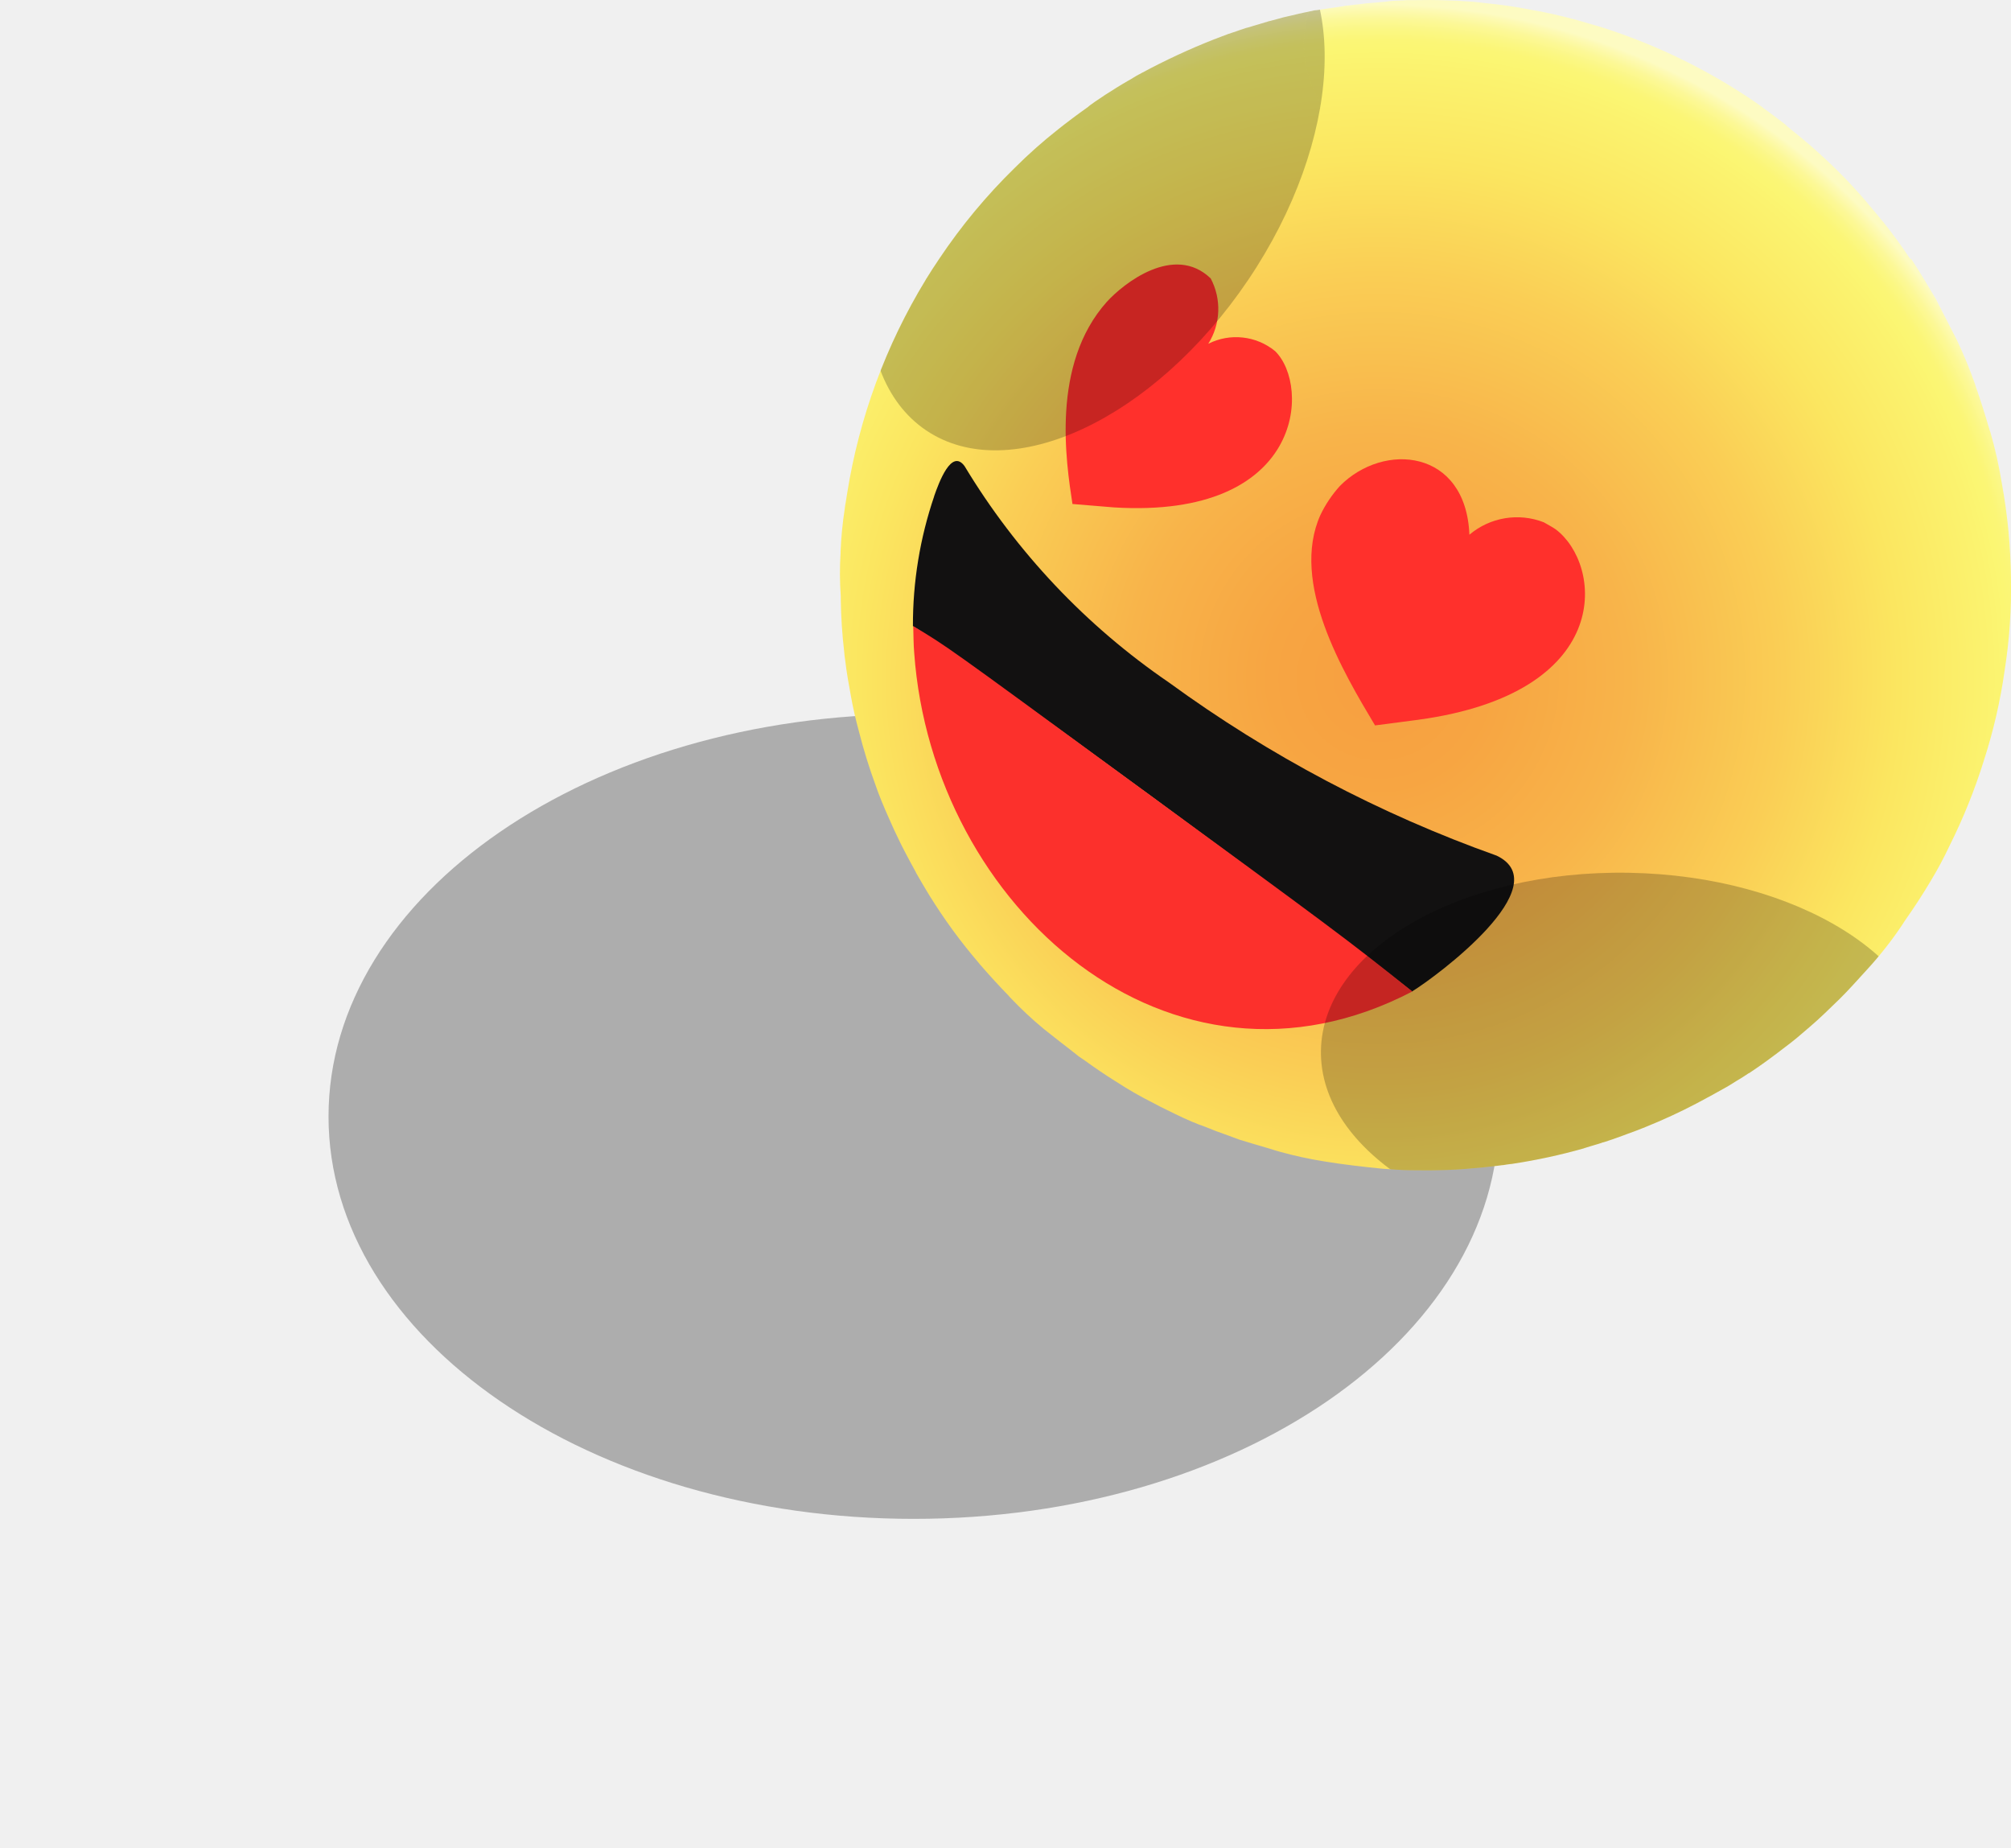
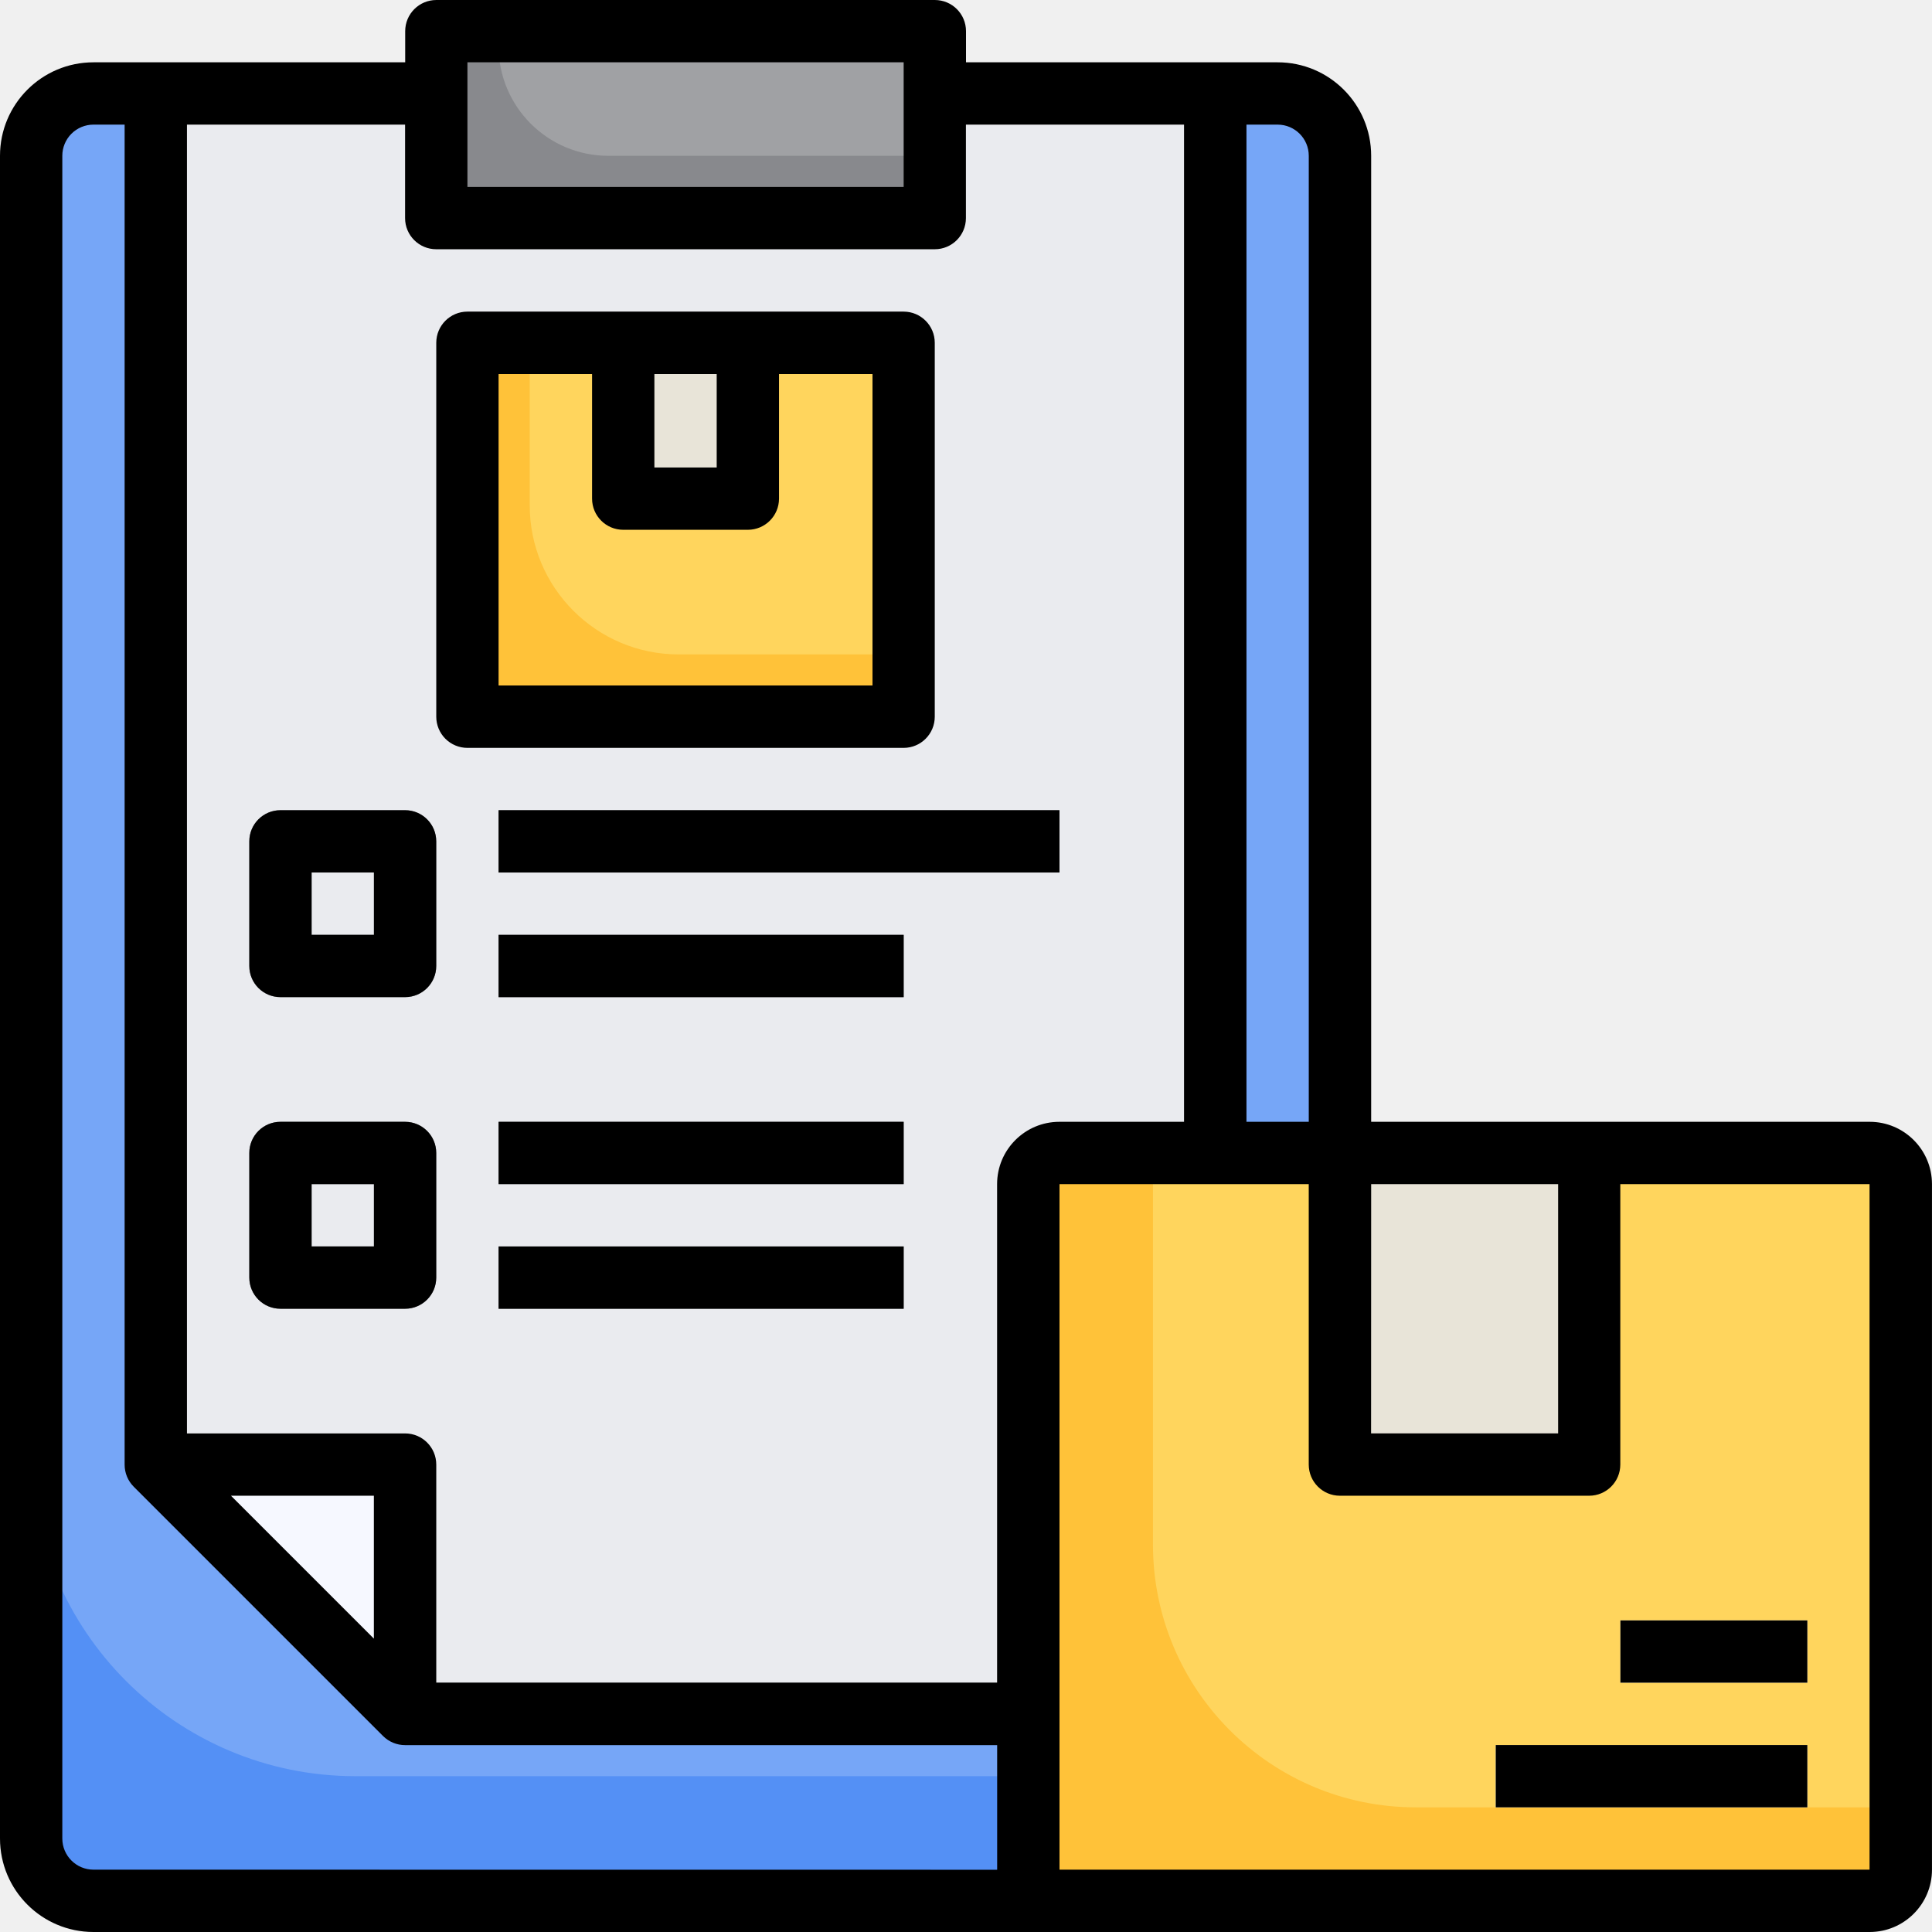
- <svg xmlns="http://www.w3.org/2000/svg" xmlns:xlink="http://www.w3.org/1999/xlink" width="82.478" height="75.758" viewBox="0 0 82.478 75.758">
-   <defs>
-     <radialGradient id="radial-gradient" cx="0.471" cy="0.58" r="0.575" gradientTransform="matrix(-0.999, -0.004, -0.004, 1, 0.933, 0.001)" gradientUnits="objectBoundingBox">
-       <stop offset="0" stop-color="#f79f40" />
-       <stop offset="0.163" stop-color="#f7a542" />
-       <stop offset="0.371" stop-color="#f8b44a" />
-       <stop offset="0.601" stop-color="#face55" />
-       <stop offset="0.771" stop-color="#fbe660" />
-       <stop offset="0.91" stop-color="#fbf36f" />
-       <stop offset="0.932" stop-color="#fbf672" />
-       <stop offset="0.947" stop-color="#fbf676" />
-       <stop offset="0.962" stop-color="#fbf783" />
-       <stop offset="0.978" stop-color="#fcf897" />
-       <stop offset="0.994" stop-color="#fdfab4" />
-       <stop offset="1" stop-color="#fdfbc2" />
-     </radialGradient>
-     <clipPath id="clip-path">
-       <path id="Trazado_116496" data-name="Trazado 116496" d="M52.65,29.84v-.06c0-.11-.03-.77-.15-1.75-.01-.09-.02-.17-.03-.26-.02-.12-.04-.25-.06-.38a23.894,23.894,0,0,0-3.15-8.77c0-.01-.01-.01-.01-.02-.17-.29-.35-.57-.54-.85h0a23.353,23.353,0,0,0-3.06-3.74,20.449,20.449,0,0,0-1.77-1.6c-.39-.32-.78-.62-1.19-.91a.265.265,0,0,1-.06-.05l-.05-.04-.21-.15c-.26-.18-.55-.37-.86-.57h0c-.01-.01-.02-.01-.03-.02-.15-.09-.3-.19-.47-.28-.07-.04-.15-.09-.22-.13s-.12-.07-.19-.11a1.092,1.092,0,0,0-.15-.08,25.413,25.413,0,0,0-2.93-1.4c-.26-.11-.47-.18-.58-.23l-.18-.07-.18-.07c-.01,0-.02-.01-.03-.01l-.04-.01-.3-.1-.04-.01c-.01,0-.03-.01-.04-.01l-.2-.07a2.759,2.759,0,0,0-.27-.08l-.23-.07c-.04-.01-.09-.03-.13-.04-.01,0-.03-.01-.04-.01s-.03-.01-.05-.01a.636.636,0,0,1-.07-.02l-.26-.07-.22-.06c-.07-.02-.14-.03-.21-.05h-.01l-.13-.03-.25-.06-.18-.04a2.049,2.049,0,0,0-.24-.05c-.01,0-.03-.01-.04-.01-.06-.01-.12-.03-.18-.04l-.11-.02-.13-.03h-.02l-.04-.01c-.02,0-.05-.01-.07-.01a1.766,1.766,0,0,1-.2-.04.6.6,0,0,0-.12-.02h0a2.068,2.068,0,0,1-.22-.04l-.19-.03c-.03-.01-.07-.01-.11-.02a.985.985,0,0,0-.17-.02,1,1,0,0,0-.16-.02l-.27-.03-.25-.03c-.03,0-.05-.01-.08-.01h-.02a1.641,1.641,0,0,0-.23-.02l-.34-.03c-.08-.01-.16-.01-.23-.02-.09-.01-.17-.01-.26-.02s-.18-.01-.27-.02A.97.97,0,0,1,29.76,7h-.37c-.48-.01-.96-.01-1.45,0-.11,0-.21,0-.31.01s-.22.01-.32.02c-.07,0-.13.01-.19.01-.16.01-.31.02-.46.04-.05,0-.11.01-.16.01-.22.02-.43.04-.64.07-.1.01-.2.02-.3.04h-.01c-.02,0-.04.01-.06.01q-.24.03-.45.06c-.11.02-.23.04-.34.05-.26.04-.47.08-.61.11-.7.14-1.38.3-2.06.5-.41.11-.77.22-1.21.38a24.021,24.021,0,0,0-5.31,2.61h0c-.17.11-.33.22-.49.33a.265.265,0,0,0-.06.05c-.28.2-.56.4-.84.61a.423.423,0,0,1-.07.05l-.02.02-.02.02c-.01.01-.02.02-.03.02s-.02.01-.03.02c-.08.06-.15.12-.23.18-.15.12-.3.24-.44.36-.08.07-.16.13-.24.2-.16.14-.32.27-.46.4l-.02.02-.02.02c-.03.03-.07.06-.1.09-.75.69-1.21,1.19-1.24,1.22-.23.25-.46.51-.69.77-.16.19-.33.38-.5.59-.01.01-.02.03-.04.04l-.03.03c-.34.42-.69.89-1.08,1.46l-.01.01-.01.01c-.01.01-.01.02-.02.02-.18.26-.36.55-.54.86-.16.26-.32.52-.46.75l-.46.88c-.15.29-.29.56-.42.82a16.758,16.758,0,0,0-.76,1.82h0v.01c-.22.6-.42,1.23-.6,1.84l-.01.02a.037.037,0,0,1-.01.03,17.968,17.968,0,0,0-.5,2.13,23.506,23.506,0,0,0-.17,7.66,22.794,22.794,0,0,0,.82,3.68,23.944,23.944,0,0,0,1.38,3.51,15.311,15.311,0,0,0,.75,1.42c.32.56.68,1.11,1.06,1.66.04.07.09.13.13.2a16,16,0,0,0,1.39,1.8c.34.37.78.88,1.14,1.24s.83.82,1.22,1.15h0c.42.37.6.53.99.83q.72.585,1.47,1.08h.01c.16.11.32.22.49.32.19.12.38.24.55.34.09.05.22.13.36.21a.573.573,0,0,1,.07.04c.15.09.33.18.52.29.04.02.09.05.13.07a22.789,22.789,0,0,0,2.12,1c.18.07.42.17.7.28l.24.09.42.15.3.1.11.03c.01,0,.01,0,.02.01l.16.05a2.759,2.759,0,0,0,.27.08l.26.08c.01,0,.02,0,.02.01a22.1,22.1,0,0,0,2.96.66l.09.01c.08.01.17.03.27.04h.03l.23.03.53.06c.24.03.56.05.79.07s.49.03.74.04h.02c.13.01.25.01.37.01.33.01.77,0,1.1.01s.79-.03,1.13-.05c.72-.06,1.68-.17,2.39-.28a18.747,18.747,0,0,0,1.84-.38c.14-.04.28-.08.43-.12.43-.12.87-.25,1.24-.36l.43-.16c.35-.12.69-.25,1.03-.38l.17-.06c.4-.15.89-.38,1.32-.59.19-.09.37-.18.55-.28a15.71,15.71,0,0,0,1.56-.88c.02-.01.03-.02.05-.03.41-.26.82-.52,1.22-.81.09-.06.18-.12.26-.17l.44-.34c.12-.09.23-.18.35-.27l.66-.52a14.289,14.289,0,0,0,1.37-1.26l.03-.03.07-.07c.35-.35.74-.77,1.2-1.29a.138.138,0,0,0,.03-.04h0a20.958,20.958,0,0,0,2.02-2.71c.01-.01.01-.02.02-.03.19-.3.38-.61.57-.95v-.01h0c.08-.14.16-.29.24-.44.11-.2.22-.41.31-.59l.09-.18c.16-.32.31-.65.47-.99.21-.47.41-.94.56-1.36h0c.26-.7.5-1.44.71-2.23.13-.48.25-.96.33-1.41.1-.48.18-.98.25-1.5.02-.12.03-.23.05-.34.08-.69.14-1.41.16-2.14v-.13C52.68,31.04,52.68,30.45,52.65,29.84Z" transform="translate(-4.654 -6.992)" />
-     </clipPath>
-     <linearGradient id="linear-gradient" x1="-0.166" y1="-323.933" x2="-1.166" y2="-323.933" gradientUnits="objectBoundingBox">
-       <stop offset="0" stop-color="#19b79c" />
-       <stop offset="0.405" stop-color="#1dbb9e" />
-       <stop offset="0.825" stop-color="#2ac8a3" />
-       <stop offset="0.997" stop-color="#31cfa6" />
-     </linearGradient>
-     <linearGradient id="linear-gradient-2" x1="-2.106" y1="-363.238" x2="-3.08" y2="-363.238" xlink:href="#linear-gradient" />
-     <clipPath id="clip-path-2">
-       <path id="Trazado_116504" data-name="Trazado 116504" d="M4.652,29.65v-.06a15.757,15.757,0,0,1,.17-1.74,2.335,2.335,0,0,1,.04-.26c.02-.12.04-.25.06-.38a24.088,24.088,0,0,1,3.22-8.75c0-.01.01-.01.01-.02.18-.29.36-.57.55-.85h0a23.39,23.39,0,0,1,3.09-3.72,20.134,20.134,0,0,1,1.78-1.58q.585-.465,1.2-.9a.265.265,0,0,0,.06-.05l.05-.04.21-.15c.26-.18.55-.37.86-.56h0c.01-.01.02-.01.03-.02.15-.09.31-.19.47-.28a2.53,2.53,0,0,0,.22-.13c.06-.04.12-.07.19-.11.05-.03.1-.05.15-.08a27.308,27.308,0,0,1,2.95-1.37c.26-.1.47-.18.58-.22l.18-.06.18-.06c.01,0,.02-.01.03-.01l.05-.02.3-.1.04-.01c.01,0,.03-.01.04-.01l.2-.06c.08-.02.19-.06.27-.08l.23-.07a.647.647,0,0,0,.13-.04c.01,0,.03-.01.04-.01s.03-.01.05-.01a.637.637,0,0,0,.07-.02l.26-.07.22-.06c.07-.02.14-.03.21-.05h.01l.13-.03c.08-.02.18-.04.25-.06l.18-.04c.08-.02.16-.03.24-.05.01,0,.03-.01.04-.01a1.163,1.163,0,0,0,.18-.04l.11-.01.13-.02h.02l.04-.01c.02,0,.05-.01.07-.01l.2-.03c.04-.01.09-.01.13-.02h0l.22-.03.19-.03a.516.516,0,0,0,.11-.02.985.985,0,0,1,.17-.02c.06-.01.11-.01.16-.02l.27-.03.25-.03c.03,0,.05-.01.08-.01h.02c.07-.01.15-.01.23-.02l.34-.03c.08-.01.16-.01.23-.02a1.569,1.569,0,0,1,.24-.03,2.437,2.437,0,0,1,.27-.01.86.86,0,0,1,.16-.01l.15-.01h.24c.49-.01.97-.01,1.45.01.11,0,.21.01.31.01s.22.01.32.02c.07,0,.13.01.19.01.16.01.31.02.46.04.05.01.11.01.16.02.22.02.43.05.64.07.1.01.2.03.3.04h.01c.02,0,.04.01.06.01.16.02.31.05.45.07l.34.06c.26.05.47.09.6.11.69.14,1.38.31,2.06.52.41.11.76.23,1.21.39a24.178,24.178,0,0,1,5.28,2.65h0c.16.11.33.22.49.34a.265.265,0,0,1,.06.05c.28.2.56.41.83.62a.424.424,0,0,0,.07.05l.02.02.02.02.03.03c.01.01.02.01.02.02.08.06.15.12.22.18.15.12.3.24.44.36.08.07.16.14.24.2.16.14.31.28.46.41l.02.02.02.02c.03.03.07.06.1.09.75.69,1.2,1.2,1.23,1.23.23.25.46.51.68.78.16.19.32.38.49.59.01.01.02.03.04.04l.02.03c.33.42.69.89,1.07,1.47l.04.01.01.01c.01.01.01.02.02.02.17.26.36.56.54.86.16.26.31.53.45.75l.45.88c.15.29.29.56.42.82a18.431,18.431,0,0,1,.75,1.83h0v.01c.21.6.41,1.23.59,1.85l.01.02a.037.037,0,0,0,.01.03,17.59,17.59,0,0,1,.48,2.14,22.71,22.71,0,0,1,.37,3.87,21.465,21.465,0,0,1-.26,3.8,21.96,21.96,0,0,1-.85,3.68,23.286,23.286,0,0,1-1.41,3.5,15.244,15.244,0,0,1-.76,1.42c-.33.56-.69,1.11-1.07,1.65-.04.07-.09.13-.13.2a15.2,15.2,0,0,1-1.41,1.79c-.34.37-.79.88-1.15,1.23s-.84.82-1.22,1.14h0c-.43.37-.6.52-1,.82-.49.38-.98.74-1.48,1.07H41.9c-.16.11-.32.21-.49.31-.19.12-.38.24-.55.33-.09.05-.22.12-.36.2a.574.574,0,0,0-.07.04c-.15.08-.33.18-.52.28-.04.02-.09.05-.13.07a23.108,23.108,0,0,1-2.12.98c-.18.07-.42.17-.71.27l-.24.09-.42.15-.3.1-.11.03c-.01,0-.01,0-.02.01l-.16.05c-.08.02-.19.06-.27.08l-.26.08c-.01,0-.02,0-.02.01a23.962,23.962,0,0,1-2.96.64l-.09.01c-.08.01-.17.02-.27.04H31.8l-.23.03-.53.06c-.24.02-.56.05-.79.07s-.49.03-.74.04h-.02c-.13,0-.25.01-.37.01-.33.01-.77,0-1.1,0s-.79-.04-1.13-.06c-.72-.07-1.68-.18-2.39-.3a16.281,16.281,0,0,1-1.84-.4c-.14-.04-.28-.08-.43-.13-.43-.12-.87-.26-1.24-.37l-.43-.16c-.35-.12-.69-.25-1.03-.39l-.17-.06c-.4-.15-.88-.38-1.32-.6-.19-.09-.37-.18-.55-.28a15.612,15.612,0,0,1-1.55-.89.219.219,0,0,0-.05-.03c-.41-.26-.81-.53-1.21-.82-.09-.06-.17-.12-.25-.17L14,49.97c-.12-.09-.23-.18-.35-.27l-.66-.52a15.233,15.233,0,0,1-1.36-1.27l-.03-.03-.06-.07c-.34-.35-.74-.78-1.19-1.3a.138.138,0,0,1-.03-.04h0a21.889,21.889,0,0,1-2-2.73c-.01-.01-.01-.02-.02-.03-.18-.3-.37-.61-.56-.95v-.01h0c-.08-.14-.16-.29-.24-.44-.11-.21-.22-.41-.31-.59l-.09-.18c-.16-.32-.31-.65-.46-.99-.21-.47-.41-.95-.55-1.36h0a22.441,22.441,0,0,1-.69-2.23c-.13-.48-.24-.96-.32-1.41-.09-.49-.18-.98-.24-1.5-.02-.12-.03-.23-.04-.34a21.166,21.166,0,0,1-.14-2.14v-.13A13.347,13.347,0,0,1,4.652,29.65Z" transform="translate(-4.627 -6.983)" fill="url(#radial-gradient)" />
-     </clipPath>
-   </defs>
-   <g id="Grupo_157926" data-name="Grupo 157926" transform="translate(13.474)">
-     <ellipse id="Elipse_4737" data-name="Elipse 4737" cx="24" cy="16.5" rx="24" ry="16.5" transform="translate(0 29.284)" fill="#0b0b0b" opacity="0.292" style="mix-blend-mode: multiply;isolation: isolate" />
-     <path id="Trazado_116493" data-name="Trazado 116493" d="M4.652,29.65v-.06a15.757,15.757,0,0,1,.17-1.74,2.335,2.335,0,0,1,.04-.26c.02-.12.04-.25.06-.38a24.088,24.088,0,0,1,3.22-8.75c0-.01.01-.01.01-.02.18-.29.36-.57.55-.85h0a23.39,23.39,0,0,1,3.09-3.72,20.134,20.134,0,0,1,1.78-1.58q.585-.465,1.2-.9a.265.265,0,0,0,.06-.05l.05-.04.21-.15c.26-.18.55-.37.86-.56h0c.01-.01.02-.01.03-.02.15-.09.31-.19.47-.28a2.53,2.53,0,0,0,.22-.13c.06-.04.12-.07.19-.11.05-.03.1-.05.15-.08a27.308,27.308,0,0,1,2.95-1.37c.26-.1.47-.18.58-.22l.18-.06.18-.06c.01,0,.02-.01.03-.01l.05-.02.3-.1.04-.01c.01,0,.03-.01.04-.01l.2-.06c.08-.02.19-.06.27-.08l.23-.07a.647.647,0,0,0,.13-.04c.01,0,.03-.01.04-.01s.03-.01.05-.01a.637.637,0,0,0,.07-.02l.26-.07.22-.06c.07-.02.14-.03.21-.05h.01l.13-.03c.08-.02.18-.04.25-.06l.18-.04c.08-.02.16-.03.24-.05.01,0,.03-.01.04-.01a1.163,1.163,0,0,0,.18-.04l.11-.01.13-.02h.02l.04-.01c.02,0,.05-.01.07-.01l.2-.03c.04-.01.09-.01.13-.02h0l.22-.03.19-.03a.516.516,0,0,0,.11-.02.985.985,0,0,1,.17-.02c.06-.01.11-.01.16-.02l.27-.03.25-.03c.03,0,.05-.01.08-.01h.02c.07-.01.15-.01.23-.02l.34-.03c.08-.01.16-.01.23-.02a1.569,1.569,0,0,1,.24-.03,2.437,2.437,0,0,1,.27-.01.86.86,0,0,1,.16-.01l.15-.01h.24c.49-.01.97-.01,1.45.01.11,0,.21.01.31.01s.22.01.32.02c.07,0,.13.01.19.01.16.01.31.02.46.04.05.01.11.01.16.02.22.02.43.05.64.07.1.01.2.03.3.04h.01c.02,0,.04.01.06.01.16.02.31.05.45.07l.34.06c.26.05.47.09.6.11.69.14,1.38.31,2.06.52.41.11.76.23,1.21.39a24.178,24.178,0,0,1,5.28,2.65h0c.16.11.33.22.49.34a.265.265,0,0,1,.06.05c.28.2.56.41.83.62a.424.424,0,0,0,.07.05l.02.02.02.02.03.03c.01.01.02.01.02.02.08.06.15.12.22.18.15.12.3.24.44.36.08.07.16.14.24.2.16.14.31.28.46.41l.02.02.02.02c.03.03.07.06.1.09.75.69,1.2,1.2,1.23,1.23.23.25.46.51.68.78.16.19.32.38.49.59.01.01.02.03.04.04l.02.03c.33.42.69.89,1.07,1.47l.04.01.01.01c.01.01.01.02.02.02.17.26.36.56.54.86.16.26.31.53.45.75l.45.88c.15.29.29.56.42.82a18.431,18.431,0,0,1,.75,1.83h0v.01c.21.6.41,1.23.59,1.85l.01.02a.037.037,0,0,0,.01.03,17.59,17.59,0,0,1,.48,2.14,22.71,22.71,0,0,1,.37,3.87,21.465,21.465,0,0,1-.26,3.8,21.96,21.96,0,0,1-.85,3.68,23.286,23.286,0,0,1-1.41,3.5,15.244,15.244,0,0,1-.76,1.42c-.33.56-.69,1.11-1.07,1.65-.04.07-.09.13-.13.2a15.2,15.2,0,0,1-1.41,1.79c-.34.37-.79.88-1.15,1.23s-.84.82-1.22,1.14h0c-.43.37-.6.52-1,.82-.49.38-.98.74-1.48,1.07H41.9c-.16.11-.32.21-.49.31-.19.12-.38.24-.55.33-.09.05-.22.12-.36.2a.574.574,0,0,0-.07.04c-.15.08-.33.18-.52.28-.04.02-.09.05-.13.07a23.108,23.108,0,0,1-2.12.98c-.18.07-.42.17-.71.27l-.24.09-.42.15-.3.1-.11.03c-.01,0-.01,0-.02.01l-.16.05c-.08.02-.19.06-.27.08l-.26.08c-.01,0-.02,0-.02.01a23.962,23.962,0,0,1-2.96.64l-.09.01c-.08.01-.17.02-.27.04H31.8l-.23.03-.53.06c-.24.02-.56.05-.79.07s-.49.03-.74.04h-.02c-.13,0-.25.01-.37.01-.33.01-.77,0-1.1,0s-.79-.04-1.13-.06c-.72-.07-1.68-.18-2.39-.3a16.281,16.281,0,0,1-1.84-.4c-.14-.04-.28-.08-.43-.13-.43-.12-.87-.26-1.24-.37l-.43-.16c-.35-.12-.69-.25-1.03-.39l-.17-.06c-.4-.15-.88-.38-1.32-.6-.19-.09-.37-.18-.55-.28a15.612,15.612,0,0,1-1.55-.89.219.219,0,0,0-.05-.03c-.41-.26-.81-.53-1.21-.82-.09-.06-.17-.12-.25-.17L14,49.97c-.12-.09-.23-.18-.35-.27l-.66-.52a15.233,15.233,0,0,1-1.36-1.27l-.03-.03-.06-.07c-.34-.35-.74-.78-1.19-1.3a.138.138,0,0,1-.03-.04h0a21.889,21.889,0,0,1-2-2.73c-.01-.01-.01-.02-.02-.03-.18-.3-.37-.61-.56-.95v-.01h0c-.08-.14-.16-.29-.24-.44-.11-.21-.22-.41-.31-.59l-.09-.18c-.16-.32-.31-.65-.46-.99-.21-.47-.41-.95-.55-1.36h0a22.441,22.441,0,0,1-.69-2.23c-.13-.48-.24-.96-.32-1.41-.09-.49-.18-.98-.24-1.5-.02-.12-.03-.23-.04-.34a21.166,21.166,0,0,1-.14-2.14v-.13A13.347,13.347,0,0,1,4.652,29.65Z" transform="translate(16.349 -6.983)" fill="url(#radial-gradient)" />
-     <g id="Grupo_86225" data-name="Grupo 86225" transform="translate(20.955 0.009)" clip-path="url(#clip-path)">
-       <path id="Trazado_116494" data-name="Trazado 116494" d="M50.67,21.64a4.37,4.37,0,0,1,.18-.46C50.8,21.33,50.74,21.48,50.67,21.64Z" transform="translate(-48.844 -6.992)" fill="url(#linear-gradient)" />
-       <path id="Trazado_116495" data-name="Trazado 116495" d="M4.7,34.92c.03-.14.05-.28.08-.41C4.75,34.65,4.73,34.79,4.7,34.92Z" transform="translate(43.196 -6.992)" fill="url(#linear-gradient-2)" />
-     </g>
-     <path id="Trazado_116497" data-name="Trazado 116497" d="M25.873,27.33A16.375,16.375,0,0,0,25,32.66c2.26,1.39,16.97,12.2,20.47,14.98,1.03-.63,6.02-4.35,3.47-5.57a52.925,52.925,0,0,1-13.44-7.1,28.664,28.664,0,0,1-8.38-8.87c-.54-.75-1.06.69-1.25,1.23" transform="translate(-1.032 -6.983)" fill="#121111" />
-     <path id="Trazado_116499" data-name="Trazado 116499" d="M29.22,33.76c.75,10.43,10.52,19.05,20.43,13.88-2.65-2.12-3.33-2.62-11.66-8.71-7.45-5.46-7.45-5.46-8.81-6.27.01.33.01.77.04,1.1" transform="translate(-5.199 -6.983)" fill="#fc302c" />
-     <g id="Grupo_86231" data-name="Grupo 86231" transform="translate(40.307 18.833)">
-       <path id="Trazado_116501" data-name="Trazado 116501" d="M22.473,28.1c-1.25,2.78.93,6.44,2.24,8.63.65-.09,1.52-.19,2.17-.29,7.67-1.22,7.14-6.32,5.24-7.75-.14-.1-.34-.2-.49-.29a3.024,3.024,0,0,0-3.05.51c-.14-3.51-3.51-3.82-5.31-2a4.969,4.969,0,0,0-.8,1.19" transform="translate(-22.099 -25.816)" fill="#ff302c" />
-     </g>
-     <g id="Grupo_86232" data-name="Grupo 86232" transform="translate(30.232 10.846)">
-       <path id="Trazado_116503" data-name="Trazado 116503" d="M35.806,19.36c-2.3,2.57-1.67,6.58-1.41,8.29.51.04,1.19.1,1.7.14,7.78.48,8.08-4.98,6.61-6.41a2.529,2.529,0,0,0-2.74-.3,2.679,2.679,0,0,0,.1-2.68c-1.5-1.44-3.58.21-4.26.96" transform="translate(-34.117 -17.829)" fill="#ff302c" />
-     </g>
-     <g id="Enmascarar_grupo_59" data-name="Enmascarar grupo 59" transform="translate(20.976 0)" clip-path="url(#clip-path-2)">
-       <g id="Grupo_86233" data-name="Grupo 86233" transform="translate(-2.683 -7.272)" opacity="0.561" style="mix-blend-mode: multiply;isolation: isolate">
-         <g id="Grupo_86230" data-name="Grupo 86230" transform="translate(0)">
-           <ellipse id="Elipse_4734" data-name="Elipse 4734" cx="12.5" cy="7.5" rx="12.5" ry="7.5" transform="translate(21.707 1.557)" fill="#fff" opacity="0.743" />
-           <ellipse id="Elipse_4735" data-name="Elipse 4735" cx="12.5" cy="7.5" rx="12.5" ry="7.5" transform="translate(26.415 8.388) rotate(124)" opacity="0.387" />
-           <ellipse id="Elipse_4736" data-name="Elipse 4736" cx="12.5" cy="7.5" rx="12.5" ry="7.5" transform="matrix(-1, -0.017, 0.017, -1, 47.282, 58.274)" opacity="0.387" />
-         </g>
-       </g>
-     </g>
+ <svg xmlns="http://www.w3.org/2000/svg" id="Group_1102050" data-name="Group 1102050" width="69.762" height="69.762" viewBox="0 0 69.762 69.762">
+   <path id="Path_880167" data-name="Path 880167" d="M49.258,42.256V6.25A2.25,2.25,0,0,0,47.008,4H4.25A2.25,2.25,0,0,0,2,6.25v60.76a2.25,2.25,0,0,0,2.25,2.25H49.258Z" transform="translate(-0.875 -0.624)" fill="#5490f5" />
+   <path id="Path_880168" data-name="Path 880168" d="M13.717,64.76H49.258V6.25A2.25,2.25,0,0,0,47.008,4H4.25A2.25,2.25,0,0,0,2,6.25V53.044A11.717,11.717,0,0,0,13.717,64.76Z" transform="translate(-0.875 -0.624)" fill="#76a6f7" />
+   <path id="Path_880169" data-name="Path 880169" d="M44.256,4V42.256L37.505,62.51H15l-9-9V4Z" transform="translate(-0.374 -0.624)" fill="#eaebef" />
+   <rect id="Rectangle_401765" data-name="Rectangle 401765" width="30.682" height="27.614" rx="1" transform="translate(37.85 41.018)" fill="#ffc239" />
+   <path id="Path_880170" data-name="Path 880170" d="M63.879,38H38V52.138a9.49,9.49,0,0,0,9.492,9.491H65v-22.5A1.125,1.125,0,0,0,63.879,38Z" transform="translate(3.632 3.632)" fill="#ffd55d" />
+   <path id="Path_880171" data-name="Path 880171" d="M15,2H33V8.751H15Z" transform="translate(0.753 -0.874)" fill="#88898d" />
+   <path id="Path_880172" data-name="Path 880172" d="M6,48h9v9Z" transform="translate(-0.374 4.884)" fill="#f6f8ff" />
+   <g id="Group_1102028" data-name="Group 1102028" transform="translate(9.002 29.255)">
+     <path id="Path_880173" data-name="Path 880173" d="M14.626,33.751h-4.5A1.125,1.125,0,0,1,9,32.626v-4.5A1.125,1.125,0,0,1,10.125,27h4.5a1.125,1.125,0,0,1,1.125,1.125v4.5A1.125,1.125,0,0,1,14.626,33.751ZM11.25,31.5H13.5V29.25H11.25Z" transform="translate(-9 -27)" fill="#88898d" />
+     <path id="Path_880174" data-name="Path 880174" d="M14.626,43.751h-4.5A1.125,1.125,0,0,1,9,42.626v-4.5A1.125,1.125,0,0,1,10.125,37h4.5a1.125,1.125,0,0,1,1.125,1.125v4.5A1.125,1.125,0,0,1,14.626,43.751ZM11.25,41.5H13.5V39.25H11.25Z" transform="translate(-9 -25.748)" fill="#88898d" />
+     <path id="Path_880175" data-name="Path 880175" d="M17,27H37.253v2.25H17Z" transform="translate(-7.998 -27)" fill="#88898d" />
+     <path id="Path_880176" data-name="Path 880176" d="M17,31H31.627v2.25H17Z" transform="translate(-7.998 -26.499)" fill="#88898d" />
+     <path id="Path_880177" data-name="Path 880177" d="M17,37H31.627v2.25H17Z" transform="translate(-7.998 -25.748)" fill="#88898d" />
+     <path id="Path_880178" data-name="Path 880178" d="M17,41H31.627v2.25H17Z" transform="translate(-7.998 -25.247)" fill="#88898d" />
  </g>
+   <path id="Path_880179" data-name="Path 880179" d="M44,38h9V49.252H44Z" transform="translate(4.383 3.632)" fill="#e8e4d8" />
+   <path id="Path_880180" data-name="Path 880180" d="M53,53h6.751v2.25H53Z" transform="translate(5.51 5.51)" fill="#fff" />
+   <path id="Path_880181" data-name="Path 880181" d="M49,57H60.252v2.25H49Z" transform="translate(5.009 6.011)" fill="#fff" />
+   <path id="Path_880182" data-name="Path 880182" d="M16,12H31.753V25.5H16Z" transform="translate(0.878 0.378)" fill="#ffc239" />
+   <path id="Path_880183" data-name="Path 880183" d="M18,17.87a5.381,5.381,0,0,0,5.383,5.382H31.5V12H18Z" transform="translate(1.128 0.378)" fill="#ffd55d" />
+   <path id="Path_880184" data-name="Path 880184" d="M21,12h4.5v5.626H21Z" transform="translate(1.504 0.378)" fill="#e8e4d8" />
+   <path id="Path_880185" data-name="Path 880185" d="M17,2.538A3.963,3.963,0,0,0,20.963,6.5h11.79V2H17Z" transform="translate(1.003 -0.874)" fill="#a0a1a4" />
+   <path id="Path_880186" data-name="Path 880186" d="M16.125,26.753H31.878A1.125,1.125,0,0,0,33,25.627v-13.5A1.125,1.125,0,0,0,31.878,11H16.125A1.125,1.125,0,0,0,15,12.125v13.5A1.125,1.125,0,0,0,16.125,26.753Zm6.751-13.5h2.25v3.376h-2.25Zm-5.626,0h3.376v4.5a1.125,1.125,0,0,0,1.125,1.125h4.5a1.125,1.125,0,0,0,1.125-1.125v-4.5h3.376V24.5H17.25Z" transform="translate(0.753 0.252)" />
+   <path id="Path_880187" data-name="Path 880187" d="M10.125,27A1.125,1.125,0,0,0,9,28.125v4.5a1.125,1.125,0,0,0,1.125,1.125h4.5a1.125,1.125,0,0,0,1.125-1.125v-4.5A1.125,1.125,0,0,0,14.626,27ZM13.5,31.5H11.25V29.25H13.5Z" transform="translate(0.002 2.255)" />
+   <path id="Path_880188" data-name="Path 880188" d="M14.626,37h-4.5A1.125,1.125,0,0,0,9,38.125v4.5a1.125,1.125,0,0,0,1.125,1.125h4.5a1.125,1.125,0,0,0,1.125-1.125v-4.5A1.125,1.125,0,0,0,14.626,37ZM13.5,41.5H11.25V39.25H13.5Z" transform="translate(0.002 3.507)" />
+   <path id="Path_880189" data-name="Path 880189" d="M17,27H37.253v2.25H17Z" transform="translate(1.003 2.255)" />
+   <path id="Path_880190" data-name="Path 880190" d="M17,31H31.627v2.25H17Z" transform="translate(1.003 2.756)" />
+   <path id="Path_880191" data-name="Path 880191" d="M17,37H31.627v2.25H17Z" transform="translate(1.003 3.507)" />
+   <path id="Path_880192" data-name="Path 880192" d="M17,41H31.627v2.25H17Z" transform="translate(1.003 4.008)" />
+   <path id="Path_880193" data-name="Path 880193" d="M68.511,41.507h-18V6.626A3.376,3.376,0,0,0,47.133,3.25H35.881V2.125A1.125,1.125,0,0,0,34.756,1h-18a1.125,1.125,0,0,0-1.125,1.125V3.25H4.376A3.376,3.376,0,0,0,1,6.626v60.76a3.376,3.376,0,0,0,3.376,3.376H68.511a2.25,2.25,0,0,0,2.25-2.25V43.757A2.25,2.25,0,0,0,68.511,41.507Zm-18,2.25h6.751v9H50.508ZM48.258,6.626V41.507h-2.25V5.5h1.125A1.125,1.125,0,0,1,48.258,6.626ZM17.878,3.25H33.63v4.5H17.878ZM16.753,10h18a1.125,1.125,0,0,0,1.125-1.125V5.5h7.876V41.507h-4.5a2.25,2.25,0,0,0-2.25,2.25v18H16.753V53.884a1.125,1.125,0,0,0-1.125-1.125H7.751V5.5h7.876V8.876A1.125,1.125,0,0,0,16.753,10ZM14.5,60.169l-5.16-5.16H14.5ZM4.376,68.511A1.125,1.125,0,0,1,3.25,67.386V6.626A1.125,1.125,0,0,1,4.376,5.5H5.5V53.884a1.125,1.125,0,0,0,.33.8l9,9a1.125,1.125,0,0,0,.8.33H37.006v4.5Zm34.881,0V43.757h9V53.884a1.125,1.125,0,0,0,1.125,1.125h9a1.125,1.125,0,0,0,1.125-1.125V43.757h9V68.511Z" transform="translate(-1 -1)" />
+   <path id="Path_880194" data-name="Path 880194" d="M53,53h6.751v2.25H53Z" transform="translate(5.51 5.51)" />
+   <path id="Path_880195" data-name="Path 880195" d="M49,57H60.252v2.25H49Z" transform="translate(5.009 6.011)" />
</svg>
